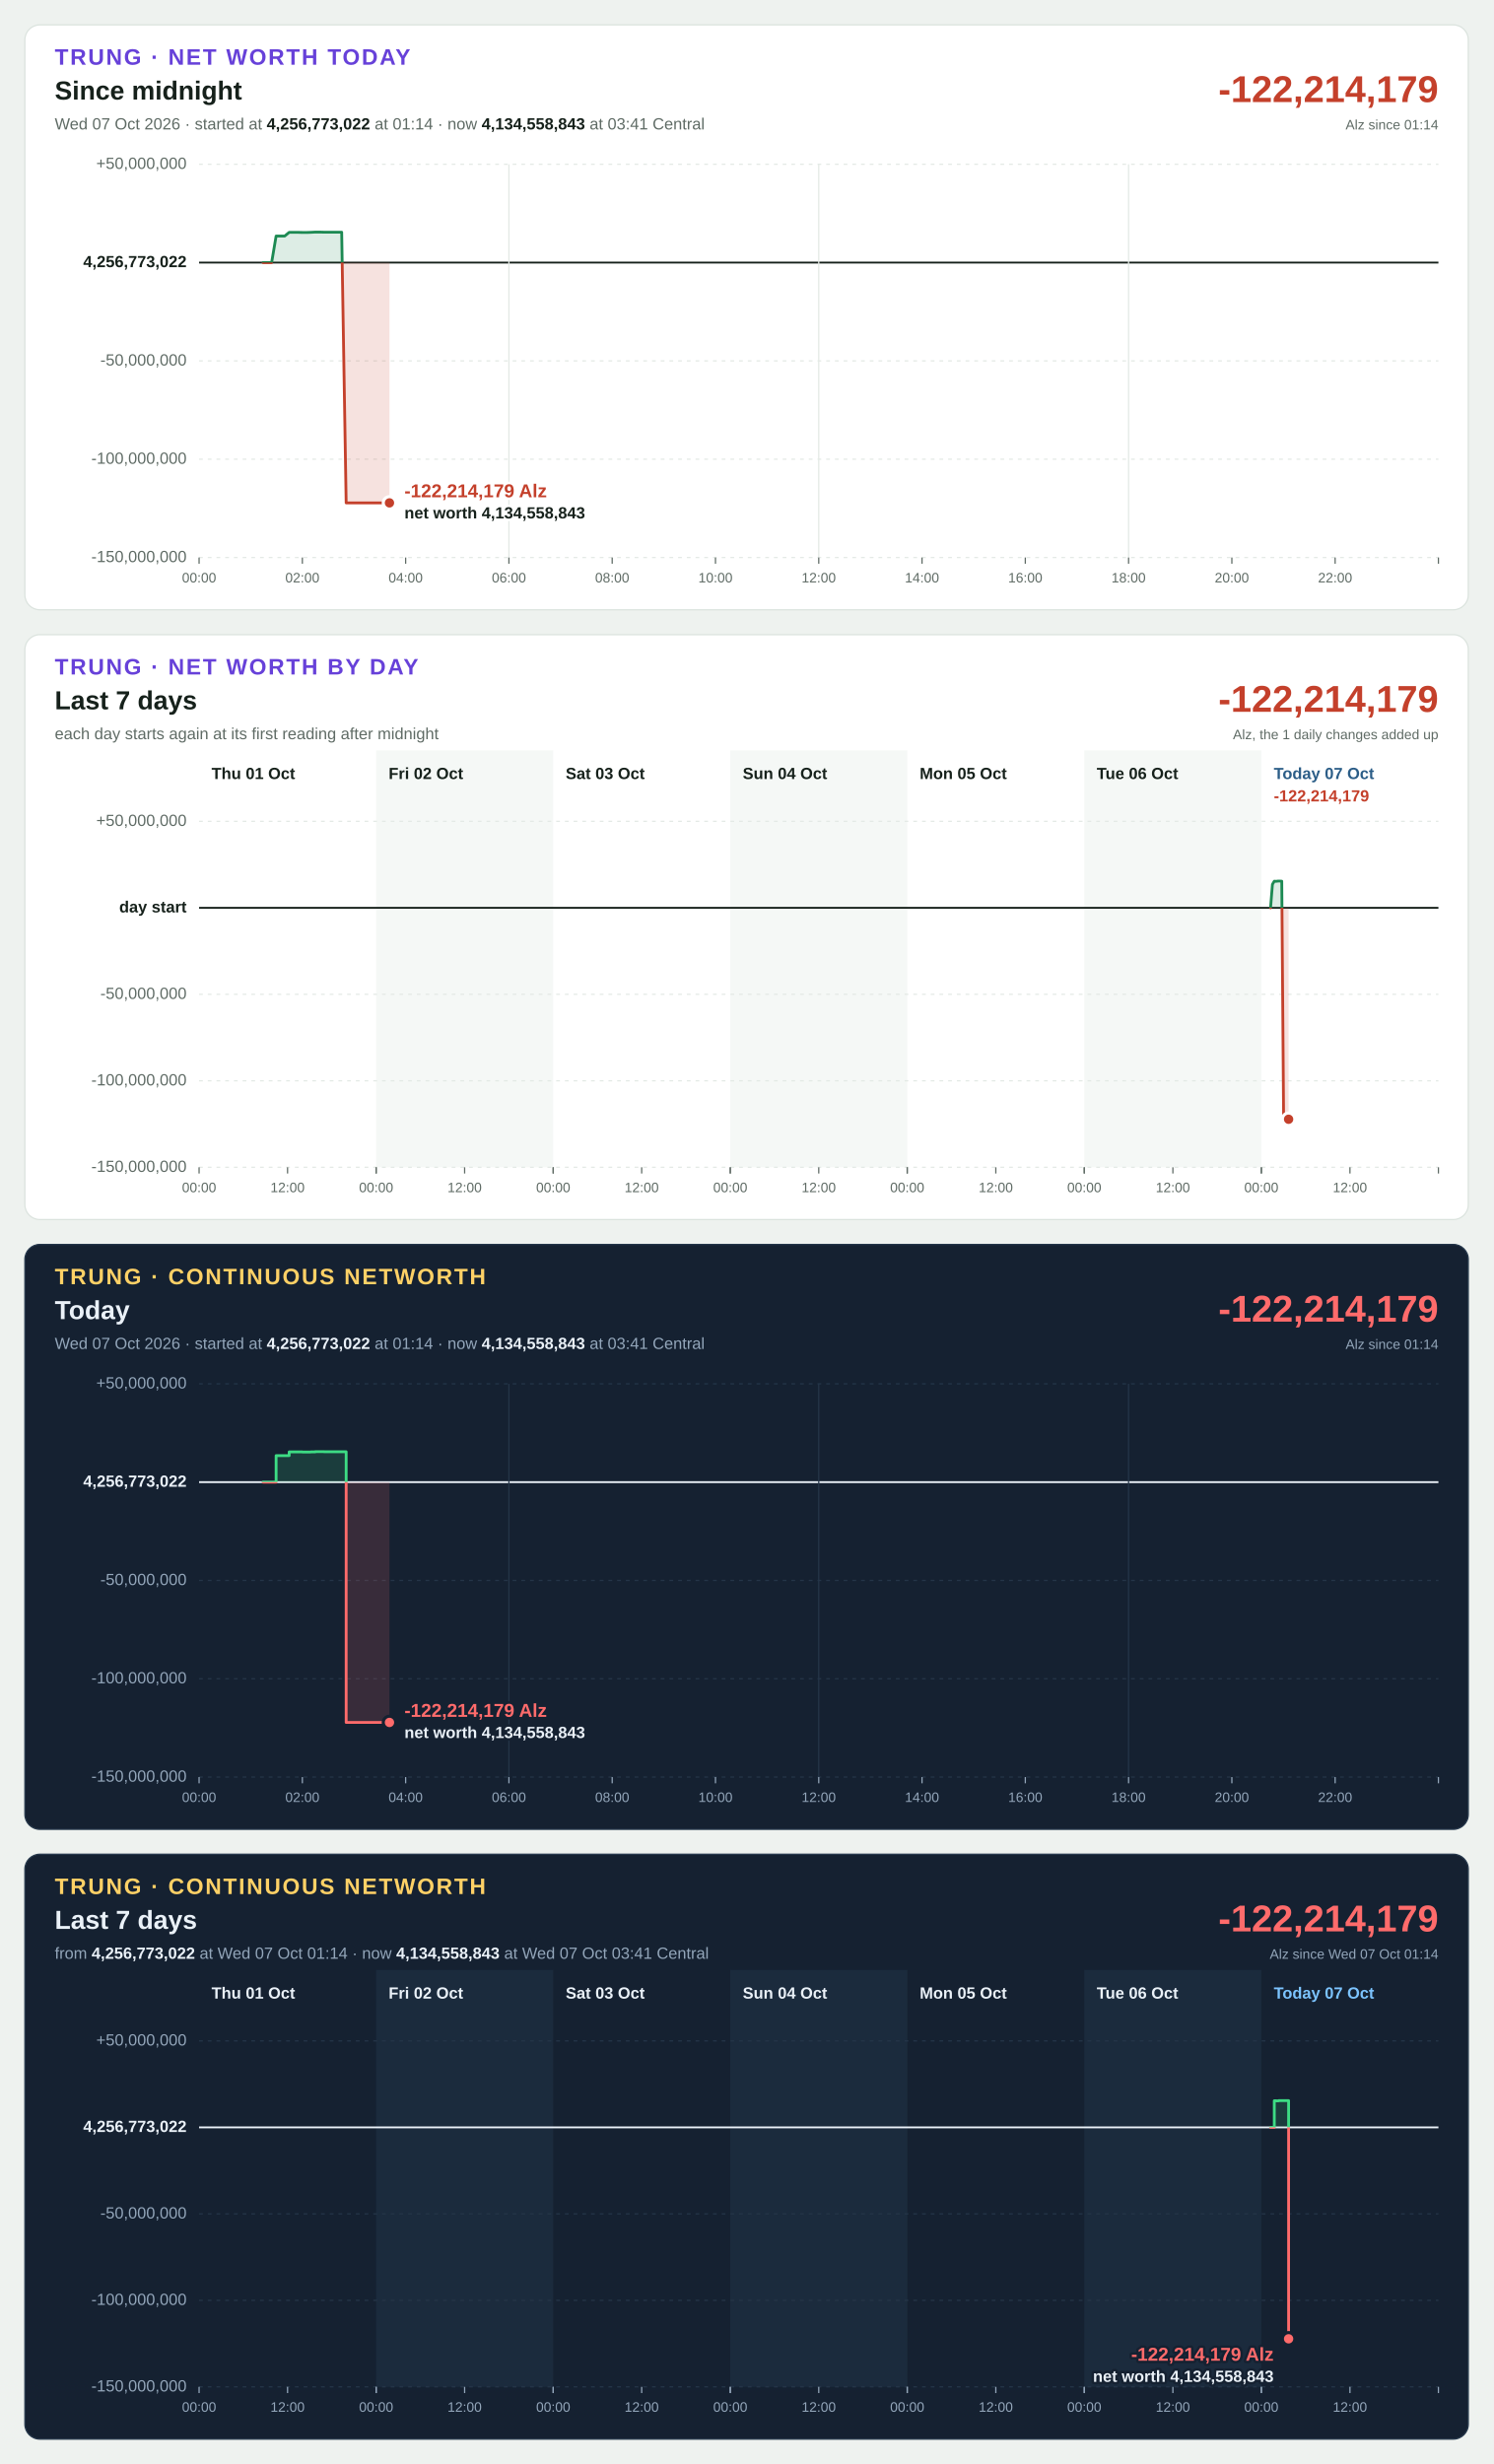
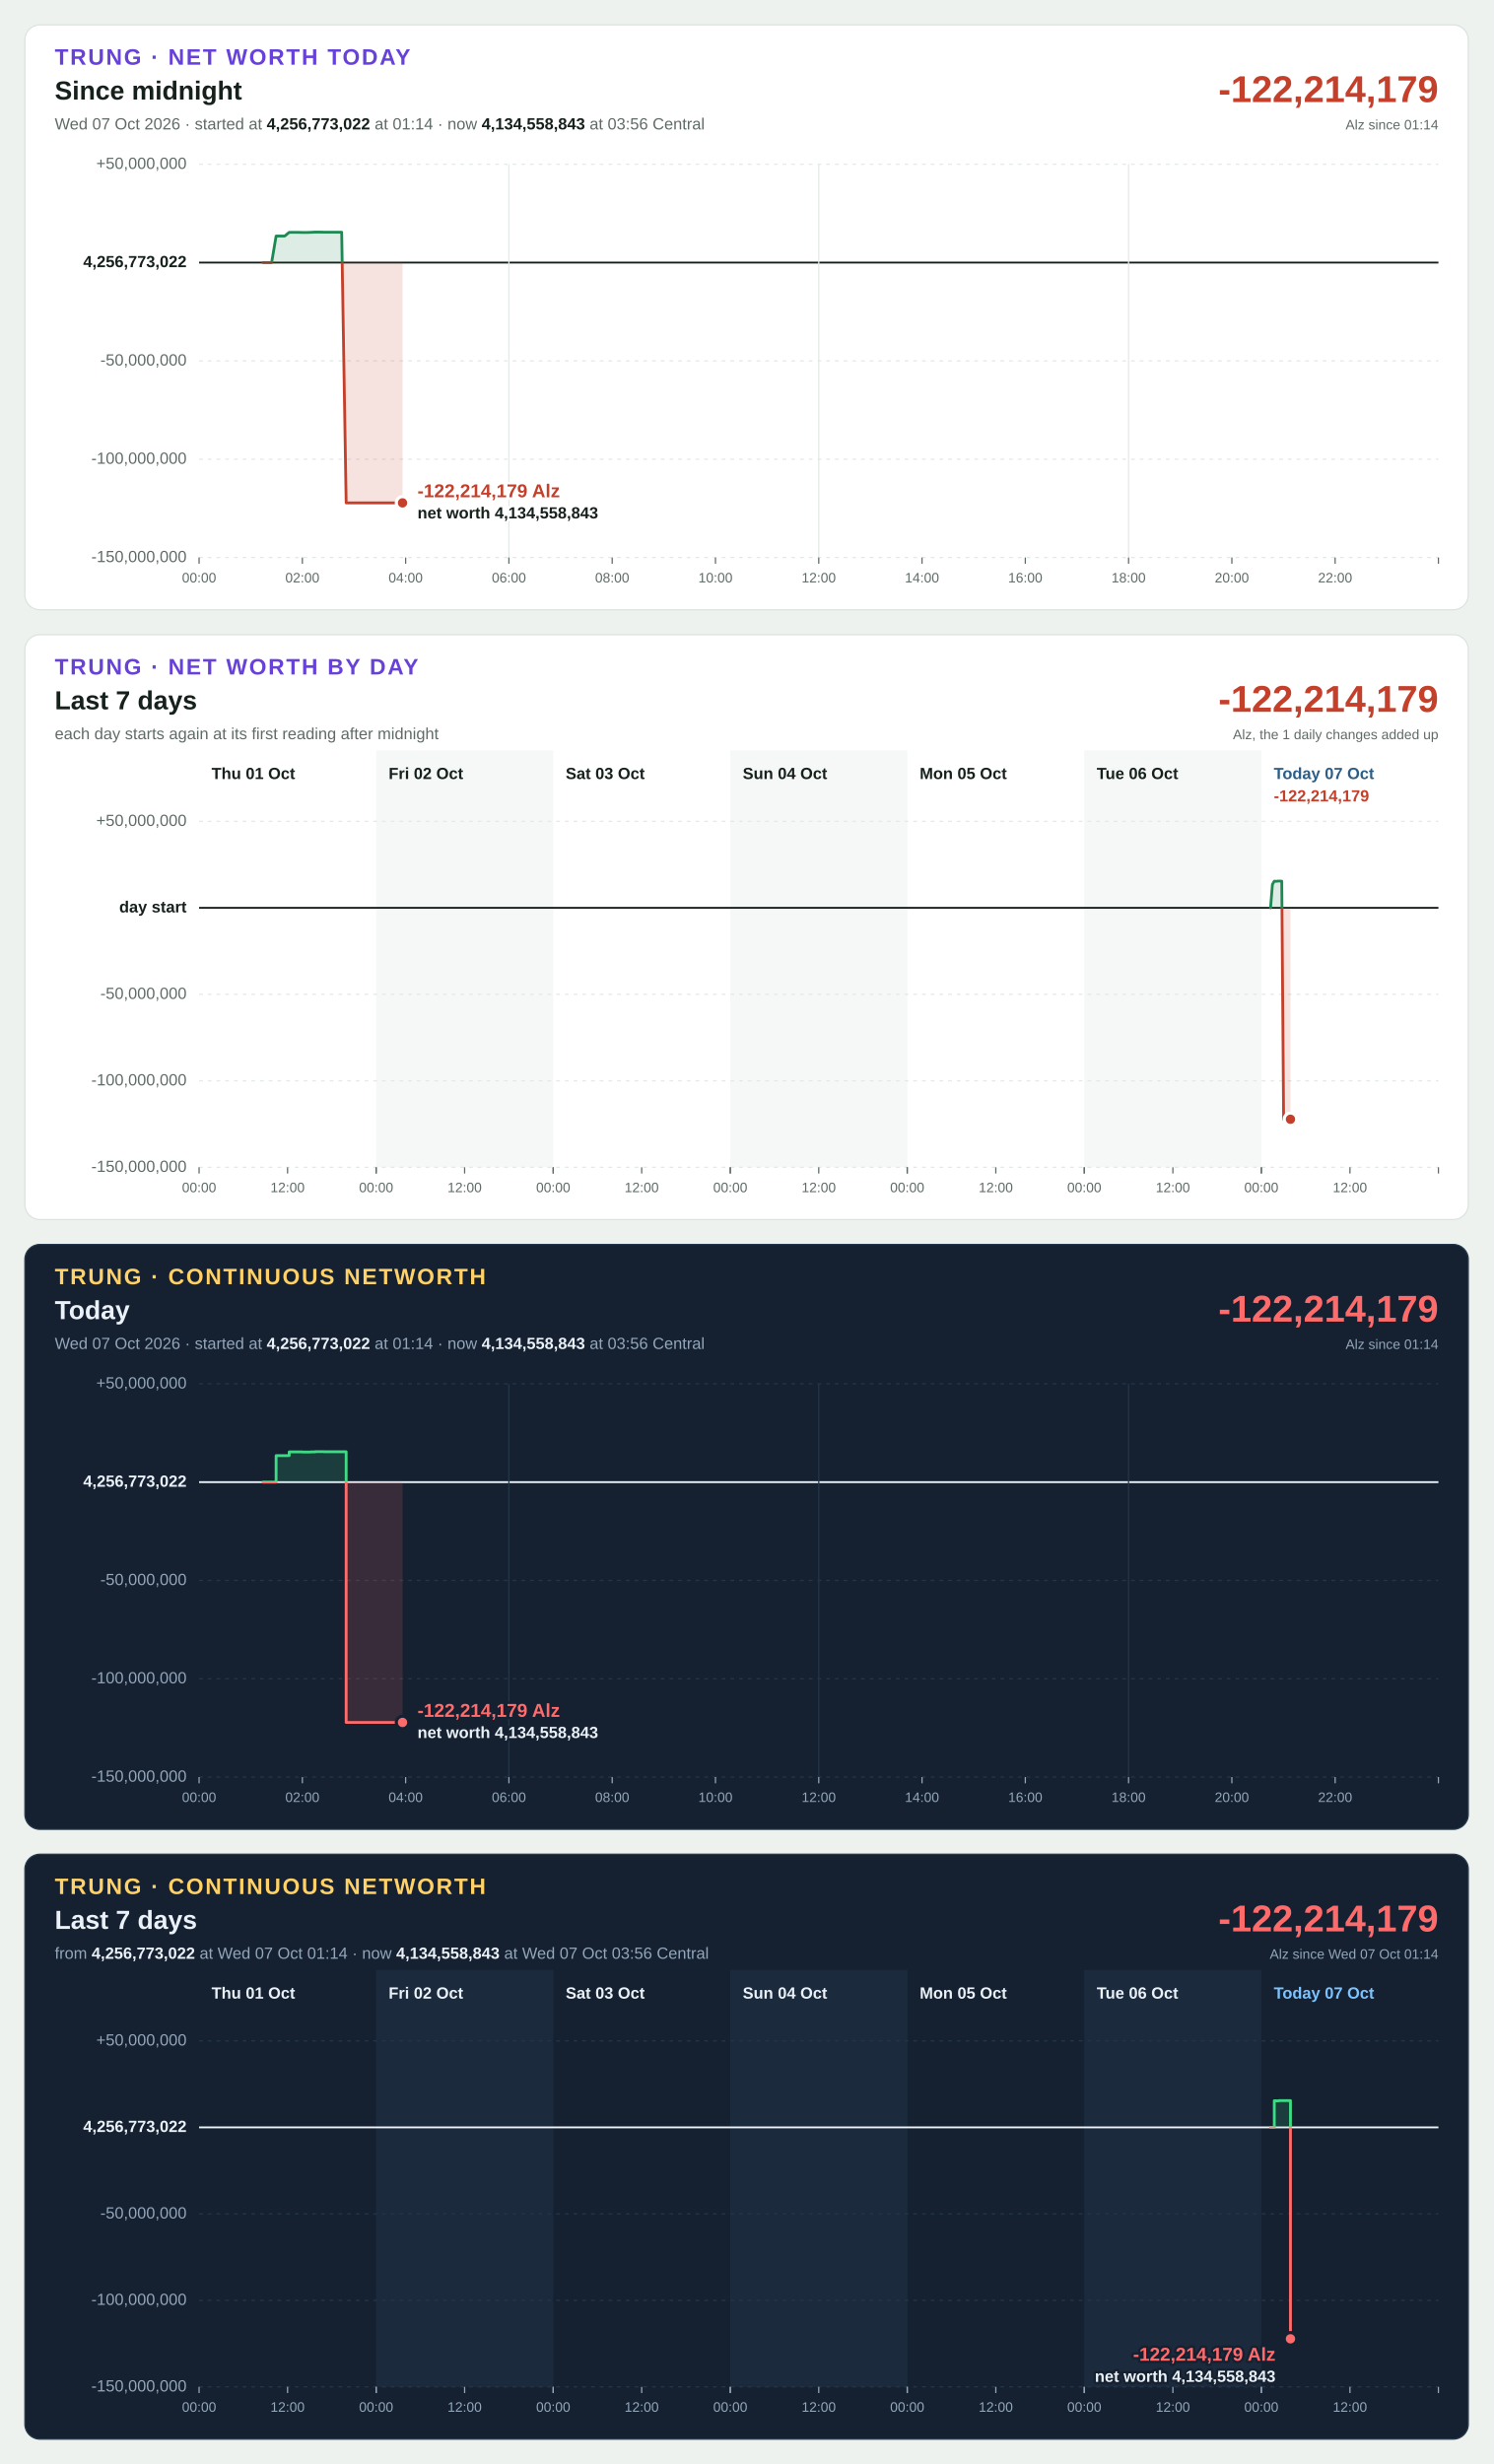
<svg xmlns="http://www.w3.org/2000/svg" width="1200" height="1980" viewBox="0 0 1200 1980" font-family="Segoe UI, Helvetica Neue, Arial, sans-serif" font-size="13" style="font-variant-numeric: tabular-nums">
  <rect width="1200" height="1980" fill="#eef2ef" />
  <g transform="translate(20,20)">
    <rect width="1160" height="470" rx="12" fill="#ffffff" stroke="#dbe3de" />
    <text x="24" y="32" font-size="18" font-weight="700" letter-spacing="1.4" fill="#6741d9">TRUNG · NET WORTH TODAY</text>
    <text x="24" y="60" font-size="21" font-weight="700" fill="#16211b">Since midnight</text>
-     <text x="24" y="84" fill="#5f6b65">Wed 07 Oct 2026 · started at <tspan font-weight="700" fill="#16211b">4,256,773,022</tspan> at 01:14 · now <tspan font-weight="700" fill="#16211b">4,134,558,843</tspan> at 03:41 Central</text>
+     <text x="24" y="84" fill="#5f6b65">Wed 07 Oct 2026 · started at <tspan font-weight="700" fill="#16211b">4,256,773,022</tspan> at 01:14 · now <tspan font-weight="700" fill="#16211b">4,134,558,843</tspan> at 03:56 Central</text>
    <text x="1136" y="62" font-size="30" font-weight="700" text-anchor="end" fill="#c4402b">-122,214,179</text>
    <text x="1136" y="84" font-size="11" text-anchor="end" fill="#5f6b65">Alz since 01:14</text>
    <line x1="140" x2="1136" y1="428.0" y2="428.0" stroke="#e3e9e5" stroke-width="1" stroke-dasharray="3 4" />
    <text x="130" y="428.0" text-anchor="end" dominant-baseline="middle" font-weight="400" fill="#5f6b65">-150,000,000</text>
    <line x1="140" x2="1136" y1="349.0" y2="349.0" stroke="#e3e9e5" stroke-width="1" stroke-dasharray="3 4" />
    <text x="130" y="349.0" text-anchor="end" dominant-baseline="middle" font-weight="400" fill="#5f6b65">-100,000,000</text>
    <line x1="140" x2="1136" y1="270.0" y2="270.0" stroke="#e3e9e5" stroke-width="1" stroke-dasharray="3 4" />
    <text x="130" y="270.0" text-anchor="end" dominant-baseline="middle" font-weight="400" fill="#5f6b65">-50,000,000</text>
    <line x1="140" x2="1136" y1="191.0" y2="191.0" stroke="#16211b" stroke-width="1.5" />
    <text x="130" y="191.0" text-anchor="end" dominant-baseline="middle" font-weight="700" fill="#16211b">4,256,773,022</text>
    <line x1="140" x2="1136" y1="112.0" y2="112.0" stroke="#e3e9e5" stroke-width="1" stroke-dasharray="3 4" />
    <text x="130" y="112.0" text-anchor="end" dominant-baseline="middle" font-weight="400" fill="#5f6b65">+50,000,000</text>
    <line x1="140.0" x2="140.0" y1="428" y2="433" stroke="#5f6b65" stroke-width="1" />
    <text x="140.0" y="448" font-size="11" text-anchor="middle" fill="#5f6b65">00:00</text>
    <line x1="223.0" x2="223.0" y1="428" y2="433" stroke="#5f6b65" stroke-width="1" />
    <text x="223.0" y="448" font-size="11" text-anchor="middle" fill="#5f6b65">02:00</text>
    <line x1="306.0" x2="306.0" y1="428" y2="433" stroke="#5f6b65" stroke-width="1" />
    <text x="306.0" y="448" font-size="11" text-anchor="middle" fill="#5f6b65">04:00</text>
    <line x1="389.0" x2="389.0" y1="112" y2="428" stroke="#e3e9e5" stroke-width="1" />
    <line x1="389.0" x2="389.0" y1="428" y2="433" stroke="#5f6b65" stroke-width="1" />
    <text x="389.0" y="448" font-size="11" text-anchor="middle" fill="#5f6b65">06:00</text>
    <line x1="472.0" x2="472.0" y1="428" y2="433" stroke="#5f6b65" stroke-width="1" />
    <text x="472.0" y="448" font-size="11" text-anchor="middle" fill="#5f6b65">08:00</text>
    <line x1="555.0" x2="555.0" y1="428" y2="433" stroke="#5f6b65" stroke-width="1" />
    <text x="555.0" y="448" font-size="11" text-anchor="middle" fill="#5f6b65">10:00</text>
    <line x1="638.0" x2="638.0" y1="112" y2="428" stroke="#e3e9e5" stroke-width="1" />
    <line x1="638.0" x2="638.0" y1="428" y2="433" stroke="#5f6b65" stroke-width="1" />
    <text x="638.0" y="448" font-size="11" text-anchor="middle" fill="#5f6b65">12:00</text>
    <line x1="721.0" x2="721.0" y1="428" y2="433" stroke="#5f6b65" stroke-width="1" />
    <text x="721.0" y="448" font-size="11" text-anchor="middle" fill="#5f6b65">14:00</text>
    <line x1="804.0" x2="804.0" y1="428" y2="433" stroke="#5f6b65" stroke-width="1" />
    <text x="804.0" y="448" font-size="11" text-anchor="middle" fill="#5f6b65">16:00</text>
    <line x1="887.0" x2="887.0" y1="112" y2="428" stroke="#e3e9e5" stroke-width="1" />
    <line x1="887.0" x2="887.0" y1="428" y2="433" stroke="#5f6b65" stroke-width="1" />
    <text x="887.0" y="448" font-size="11" text-anchor="middle" fill="#5f6b65">18:00</text>
    <line x1="970.0" x2="970.0" y1="428" y2="433" stroke="#5f6b65" stroke-width="1" />
    <text x="970.0" y="448" font-size="11" text-anchor="middle" fill="#5f6b65">20:00</text>
    <line x1="1053.0" x2="1053.0" y1="428" y2="433" stroke="#5f6b65" stroke-width="1" />
    <text x="1053.0" y="448" font-size="11" text-anchor="middle" fill="#5f6b65">22:00</text>
    <line x1="1136.0" x2="1136.0" y1="428" y2="433" stroke="#5f6b65" stroke-width="1" />
    <defs>
-       <path id="shape-today" d="M191.4 191.0L191.4 191.0L194.9 191.0L198.3 191.0L201.9 169.7L205.5 169.7L208.8 169.7L212.4 166.7L216.0 166.7L219.4 166.7L223.0 166.8L226.7 166.8L229.8 166.7L233.4 166.5L237.0 166.5L240.4 166.6L244.1 166.6L247.7 166.6L250.9 166.6L254.6 166.6L258.2 384.1L261.3 384.1L265.0 384.1L268.7 384.1L271.9 384.1L275.4 384.1L279.0 384.1L282.4 384.1L286.2 384.1L289.8 384.1L293.0 384.1L293.0 191.0Z" />
-       <path id="line-today" d="M191.4 191.0L194.9 191.0L198.3 191.0L201.9 169.7L205.5 169.7L208.8 169.7L212.4 166.7L216.0 166.7L219.4 166.7L223.0 166.8L226.7 166.8L229.8 166.7L233.4 166.5L237.0 166.5L240.4 166.6L244.1 166.6L247.7 166.6L250.9 166.6L254.6 166.6L258.2 384.1L261.3 384.1L265.0 384.1L268.7 384.1L271.9 384.1L275.4 384.1L279.0 384.1L282.4 384.1L286.2 384.1L289.8 384.1L293.0 384.1" />
+       <path id="shape-today" d="M191.4 191.0L191.4 191.0L194.9 191.0L198.3 191.0L201.9 169.7L205.5 169.7L208.8 169.7L212.4 166.7L216.0 166.7L219.4 166.7L223.0 166.8L226.7 166.8L229.8 166.7L233.4 166.5L237.0 166.5L240.4 166.6L244.1 166.6L247.7 166.6L250.9 166.6L254.6 166.6L258.2 384.1L261.3 384.1L265.0 384.1L268.7 384.1L271.9 384.1L275.4 384.1L279.0 384.1L282.4 384.1L286.2 384.1L289.8 384.1L293.0 384.1L296.7 384.1L300.3 384.1L303.5 384.1L303.5 191.0Z" />
+       <path id="line-today" d="M191.4 191.0L194.9 191.0L198.3 191.0L201.9 169.7L205.5 169.7L208.8 169.7L212.4 166.7L216.0 166.7L219.4 166.7L223.0 166.8L226.7 166.8L229.8 166.7L233.4 166.5L237.0 166.5L240.4 166.6L244.1 166.6L247.7 166.6L250.9 166.6L254.6 166.6L258.2 384.1L261.3 384.1L265.0 384.1L268.7 384.1L271.9 384.1L275.4 384.1L279.0 384.1L282.4 384.1L286.2 384.1L289.8 384.1L293.0 384.1L296.7 384.1L300.3 384.1L303.5 384.1" />
      <clipPath id="up-today">
        <rect x="140" y="112" width="996" height="79.0" />
      </clipPath>
      <clipPath id="down-today">
        <rect x="140" y="191.0" width="996" height="237.0" />
      </clipPath>
    </defs>
    <use href="#shape-today" fill="#1d8a53" fill-opacity="0.15" clip-path="url(#up-today)" />
    <use href="#line-today" fill="none" stroke="#1d8a53" stroke-width="2.25" stroke-linejoin="round" stroke-linecap="round" clip-path="url(#up-today)" />
    <use href="#shape-today" fill="#c4402b" fill-opacity="0.15" clip-path="url(#down-today)" />
    <use href="#line-today" fill="none" stroke="#c4402b" stroke-width="2.25" stroke-linejoin="round" stroke-linecap="round" clip-path="url(#down-today)" />
-     <circle cx="293.0" cy="384.1" r="5" fill="#c4402b" stroke="#ffffff" stroke-width="2.5" />
-     <text x="305.0" y="379.6" text-anchor="start" font-size="15" font-weight="700" fill="#c4402b" stroke="#ffffff" stroke-width="4" stroke-linejoin="round" paint-order="stroke">-122,214,179 Alz</text>
-     <text x="305.0" y="396.6" text-anchor="start" font-size="13" font-weight="600" fill="#16211b" stroke="#ffffff" stroke-width="4" stroke-linejoin="round" paint-order="stroke">net worth 4,134,558,843</text>
+     <circle cx="303.5" cy="384.1" r="5" fill="#c4402b" stroke="#ffffff" stroke-width="2.5" />
+     <text x="315.5" y="379.6" text-anchor="start" font-size="15" font-weight="700" fill="#c4402b" stroke="#ffffff" stroke-width="4" stroke-linejoin="round" paint-order="stroke">-122,214,179 Alz</text>
+     <text x="315.5" y="396.6" text-anchor="start" font-size="13" font-weight="600" fill="#16211b" stroke="#ffffff" stroke-width="4" stroke-linejoin="round" paint-order="stroke">net worth 4,134,558,843</text>
  </g>
  <g transform="translate(20,510)">
    <rect width="1160" height="470" rx="12" fill="#ffffff" stroke="#dbe3de" />
    <text x="24" y="32" font-size="18" font-weight="700" letter-spacing="1.4" fill="#6741d9">TRUNG · NET WORTH BY DAY</text>
    <text x="24" y="60" font-size="21" font-weight="700" fill="#16211b">Last 7 days</text>
    <text x="24" y="84" fill="#5f6b65">each day starts again at its first reading after midnight</text>
    <text x="1136" y="62" font-size="30" font-weight="700" text-anchor="end" fill="#c4402b">-122,214,179</text>
    <text x="1136" y="84" font-size="11" text-anchor="end" fill="#5f6b65">Alz, the 1 daily changes added up</text>
    <rect x="282.3" y="93" width="142.3" height="335" fill="#f5f8f6" />
    <rect x="566.9" y="93" width="142.3" height="335" fill="#f5f8f6" />
    <rect x="851.4" y="93" width="142.3" height="335" fill="#f5f8f6" />
    <line x1="140" x2="1136" y1="428.0" y2="428.0" stroke="#e3e9e5" stroke-width="1" stroke-dasharray="3 4" />
    <text x="130" y="428.0" text-anchor="end" dominant-baseline="middle" font-weight="400" fill="#5f6b65">-150,000,000</text>
    <line x1="140" x2="1136" y1="358.5" y2="358.5" stroke="#e3e9e5" stroke-width="1" stroke-dasharray="3 4" />
    <text x="130" y="358.5" text-anchor="end" dominant-baseline="middle" font-weight="400" fill="#5f6b65">-100,000,000</text>
    <line x1="140" x2="1136" y1="289.0" y2="289.0" stroke="#e3e9e5" stroke-width="1" stroke-dasharray="3 4" />
    <text x="130" y="289.0" text-anchor="end" dominant-baseline="middle" font-weight="400" fill="#5f6b65">-50,000,000</text>
    <line x1="140" x2="1136" y1="219.5" y2="219.5" stroke="#16211b" stroke-width="1.5" />
    <text x="130" y="219.5" text-anchor="end" dominant-baseline="middle" font-weight="700" fill="#16211b">day start</text>
    <line x1="140" x2="1136" y1="150.0" y2="150.0" stroke="#e3e9e5" stroke-width="1" stroke-dasharray="3 4" />
    <text x="130" y="150.0" text-anchor="end" dominant-baseline="middle" font-weight="400" fill="#5f6b65">+50,000,000</text>
    <text x="150.0" y="116" font-weight="700" fill="#16211b">Thu 01 Oct</text>
    <line x1="140.0" x2="140.0" y1="428" y2="433" stroke="#5f6b65" stroke-width="1" />
    <text x="140.0" y="448" font-size="11" text-anchor="middle" fill="#5f6b65">00:00</text>
    <line x1="211.1" x2="211.1" y1="428" y2="433" stroke="#5f6b65" stroke-width="1" />
    <text x="211.1" y="448" font-size="11" text-anchor="middle" fill="#5f6b65">12:00</text>
    <line x1="282.3" x2="282.3" y1="428" y2="433" stroke="#5f6b65" stroke-width="1" />
    <text x="292.3" y="116" font-weight="700" fill="#16211b">Fri 02 Oct</text>
    <line x1="282.3" x2="282.3" y1="428" y2="433" stroke="#5f6b65" stroke-width="1" />
    <text x="282.3" y="448" font-size="11" text-anchor="middle" fill="#5f6b65">00:00</text>
    <line x1="353.4" x2="353.4" y1="428" y2="433" stroke="#5f6b65" stroke-width="1" />
    <text x="353.4" y="448" font-size="11" text-anchor="middle" fill="#5f6b65">12:00</text>
    <line x1="424.6" x2="424.6" y1="428" y2="433" stroke="#5f6b65" stroke-width="1" />
    <text x="434.6" y="116" font-weight="700" fill="#16211b">Sat 03 Oct</text>
    <line x1="424.6" x2="424.6" y1="428" y2="433" stroke="#5f6b65" stroke-width="1" />
    <text x="424.6" y="448" font-size="11" text-anchor="middle" fill="#5f6b65">00:00</text>
    <line x1="495.7" x2="495.7" y1="428" y2="433" stroke="#5f6b65" stroke-width="1" />
    <text x="495.7" y="448" font-size="11" text-anchor="middle" fill="#5f6b65">12:00</text>
    <line x1="566.9" x2="566.9" y1="428" y2="433" stroke="#5f6b65" stroke-width="1" />
    <text x="576.9" y="116" font-weight="700" fill="#16211b">Sun 04 Oct</text>
    <line x1="566.9" x2="566.9" y1="428" y2="433" stroke="#5f6b65" stroke-width="1" />
    <text x="566.9" y="448" font-size="11" text-anchor="middle" fill="#5f6b65">00:00</text>
    <line x1="638.0" x2="638.0" y1="428" y2="433" stroke="#5f6b65" stroke-width="1" />
    <text x="638.0" y="448" font-size="11" text-anchor="middle" fill="#5f6b65">12:00</text>
    <line x1="709.1" x2="709.1" y1="428" y2="433" stroke="#5f6b65" stroke-width="1" />
    <text x="719.1" y="116" font-weight="700" fill="#16211b">Mon 05 Oct</text>
    <line x1="709.1" x2="709.1" y1="428" y2="433" stroke="#5f6b65" stroke-width="1" />
    <text x="709.1" y="448" font-size="11" text-anchor="middle" fill="#5f6b65">00:00</text>
    <line x1="780.3" x2="780.3" y1="428" y2="433" stroke="#5f6b65" stroke-width="1" />
    <text x="780.3" y="448" font-size="11" text-anchor="middle" fill="#5f6b65">12:00</text>
    <line x1="851.4" x2="851.4" y1="428" y2="433" stroke="#5f6b65" stroke-width="1" />
    <text x="861.4" y="116" font-weight="700" fill="#16211b">Tue 06 Oct</text>
    <line x1="851.4" x2="851.4" y1="428" y2="433" stroke="#5f6b65" stroke-width="1" />
    <text x="851.4" y="448" font-size="11" text-anchor="middle" fill="#5f6b65">00:00</text>
    <line x1="922.6" x2="922.6" y1="428" y2="433" stroke="#5f6b65" stroke-width="1" />
    <text x="922.6" y="448" font-size="11" text-anchor="middle" fill="#5f6b65">12:00</text>
    <line x1="993.7" x2="993.7" y1="428" y2="433" stroke="#5f6b65" stroke-width="1" />
    <text x="1003.7" y="116" font-weight="700" fill="#2b5d87">Today 07 Oct</text>
    <line x1="993.7" x2="993.7" y1="428" y2="433" stroke="#5f6b65" stroke-width="1" />
    <text x="993.7" y="448" font-size="11" text-anchor="middle" fill="#5f6b65">00:00</text>
    <line x1="1064.9" x2="1064.9" y1="428" y2="433" stroke="#5f6b65" stroke-width="1" />
    <text x="1064.9" y="448" font-size="11" text-anchor="middle" fill="#5f6b65">12:00</text>
    <line x1="1136.0" x2="1136.0" y1="428" y2="433" stroke="#5f6b65" stroke-width="1" />
    <text x="1003.7" y="134" font-weight="700" fill="#c4402b">-122,214,179</text>
    <defs>
-       <path id="shape-day6" d="M1001.1 219.5L1001.1 219.5L1002.6 200.7L1004.1 198.1L1005.6 198.2L1007.1 198.0L1008.6 198.0L1010.1 198.1L1011.6 389.4L1013.1 389.4L1014.6 389.4L1015.6 389.4L1015.6 219.5Z" />
-       <path id="line-day6" d="M1001.1 219.5L1002.6 200.7L1004.1 198.1L1005.6 198.2L1007.1 198.0L1008.6 198.0L1010.1 198.1L1011.6 389.4L1013.1 389.4L1014.6 389.4L1015.6 389.4" />
+       <path id="shape-day6" d="M1001.1 219.5L1001.1 219.5L1002.6 200.7L1004.1 198.1L1005.6 198.2L1007.1 198.0L1008.6 198.0L1010.1 198.1L1011.6 389.4L1013.1 389.4L1014.6 389.4L1016.1 389.4L1017.1 389.4L1017.1 219.5Z" />
+       <path id="line-day6" d="M1001.1 219.5L1002.6 200.7L1004.1 198.1L1005.6 198.2L1007.1 198.0L1008.6 198.0L1010.1 198.1L1011.6 389.4L1013.1 389.4L1014.6 389.4L1016.1 389.4L1017.1 389.4" />
      <clipPath id="up-day6">
        <rect x="140" y="150" width="996" height="69.5" />
      </clipPath>
      <clipPath id="down-day6">
        <rect x="140" y="219.5" width="996" height="208.5" />
      </clipPath>
    </defs>
    <use href="#shape-day6" fill="#1d8a53" fill-opacity="0.15" clip-path="url(#up-day6)" />
    <use href="#line-day6" fill="none" stroke="#1d8a53" stroke-width="2.25" stroke-linejoin="round" stroke-linecap="round" clip-path="url(#up-day6)" />
    <use href="#shape-day6" fill="#c4402b" fill-opacity="0.15" clip-path="url(#down-day6)" />
    <use href="#line-day6" fill="none" stroke="#c4402b" stroke-width="2.25" stroke-linejoin="round" stroke-linecap="round" clip-path="url(#down-day6)" />
-     <circle cx="1015.6" cy="389.4" r="5" fill="#c4402b" stroke="#ffffff" stroke-width="2.5" />
+     <circle cx="1017.1" cy="389.4" r="5" fill="#c4402b" stroke="#ffffff" stroke-width="2.5" />
  </g>
  <g transform="translate(20,1000)">
    <rect width="1160" height="470" rx="12" fill="#152131" stroke="#24364a" />
    <text x="24" y="32" font-size="18" font-weight="700" letter-spacing="1.4" fill="#ffd166">TRUNG · CONTINUOUS NETWORTH</text>
    <text x="24" y="60" font-size="21" font-weight="700" fill="#eaf1f8">Today</text>
-     <text x="24" y="84" fill="#93a6ba">Wed 07 Oct 2026 · started at <tspan font-weight="700" fill="#eaf1f8">4,256,773,022</tspan> at 01:14 · now <tspan font-weight="700" fill="#eaf1f8">4,134,558,843</tspan> at 03:41 Central</text>
+     <text x="24" y="84" fill="#93a6ba">Wed 07 Oct 2026 · started at <tspan font-weight="700" fill="#eaf1f8">4,256,773,022</tspan> at 01:14 · now <tspan font-weight="700" fill="#eaf1f8">4,134,558,843</tspan> at 03:56 Central</text>
    <text x="1136" y="62" font-size="30" font-weight="700" text-anchor="end" fill="#ff6b6b">-122,214,179</text>
    <text x="1136" y="84" font-size="11" text-anchor="end" fill="#93a6ba">Alz since 01:14</text>
    <line x1="140" x2="1136" y1="428.0" y2="428.0" stroke="#243548" stroke-width="1" stroke-dasharray="3 4" />
    <text x="130" y="428.0" text-anchor="end" dominant-baseline="middle" font-weight="400" fill="#93a6ba">-150,000,000</text>
    <line x1="140" x2="1136" y1="349.0" y2="349.0" stroke="#243548" stroke-width="1" stroke-dasharray="3 4" />
    <text x="130" y="349.0" text-anchor="end" dominant-baseline="middle" font-weight="400" fill="#93a6ba">-100,000,000</text>
    <line x1="140" x2="1136" y1="270.0" y2="270.0" stroke="#243548" stroke-width="1" stroke-dasharray="3 4" />
    <text x="130" y="270.0" text-anchor="end" dominant-baseline="middle" font-weight="400" fill="#93a6ba">-50,000,000</text>
    <line x1="140" x2="1136" y1="191.0" y2="191.0" stroke="#eaf1f8" stroke-width="1.5" />
    <text x="130" y="191.0" text-anchor="end" dominant-baseline="middle" font-weight="700" fill="#eaf1f8">4,256,773,022</text>
    <line x1="140" x2="1136" y1="112.0" y2="112.0" stroke="#243548" stroke-width="1" stroke-dasharray="3 4" />
    <text x="130" y="112.0" text-anchor="end" dominant-baseline="middle" font-weight="400" fill="#93a6ba">+50,000,000</text>
    <line x1="140.0" x2="140.0" y1="428" y2="433" stroke="#93a6ba" stroke-width="1" />
    <text x="140.0" y="448" font-size="11" text-anchor="middle" fill="#93a6ba">00:00</text>
    <line x1="223.0" x2="223.0" y1="428" y2="433" stroke="#93a6ba" stroke-width="1" />
    <text x="223.0" y="448" font-size="11" text-anchor="middle" fill="#93a6ba">02:00</text>
    <line x1="306.0" x2="306.0" y1="428" y2="433" stroke="#93a6ba" stroke-width="1" />
    <text x="306.0" y="448" font-size="11" text-anchor="middle" fill="#93a6ba">04:00</text>
    <line x1="389.0" x2="389.0" y1="112" y2="428" stroke="#243548" stroke-width="1" />
    <line x1="389.0" x2="389.0" y1="428" y2="433" stroke="#93a6ba" stroke-width="1" />
    <text x="389.0" y="448" font-size="11" text-anchor="middle" fill="#93a6ba">06:00</text>
    <line x1="472.0" x2="472.0" y1="428" y2="433" stroke="#93a6ba" stroke-width="1" />
    <text x="472.0" y="448" font-size="11" text-anchor="middle" fill="#93a6ba">08:00</text>
    <line x1="555.0" x2="555.0" y1="428" y2="433" stroke="#93a6ba" stroke-width="1" />
    <text x="555.0" y="448" font-size="11" text-anchor="middle" fill="#93a6ba">10:00</text>
    <line x1="638.0" x2="638.0" y1="112" y2="428" stroke="#243548" stroke-width="1" />
    <line x1="638.0" x2="638.0" y1="428" y2="433" stroke="#93a6ba" stroke-width="1" />
    <text x="638.0" y="448" font-size="11" text-anchor="middle" fill="#93a6ba">12:00</text>
    <line x1="721.0" x2="721.0" y1="428" y2="433" stroke="#93a6ba" stroke-width="1" />
    <text x="721.0" y="448" font-size="11" text-anchor="middle" fill="#93a6ba">14:00</text>
    <line x1="804.0" x2="804.0" y1="428" y2="433" stroke="#93a6ba" stroke-width="1" />
    <text x="804.0" y="448" font-size="11" text-anchor="middle" fill="#93a6ba">16:00</text>
    <line x1="887.0" x2="887.0" y1="112" y2="428" stroke="#243548" stroke-width="1" />
    <line x1="887.0" x2="887.0" y1="428" y2="433" stroke="#93a6ba" stroke-width="1" />
    <text x="887.0" y="448" font-size="11" text-anchor="middle" fill="#93a6ba">18:00</text>
    <line x1="970.0" x2="970.0" y1="428" y2="433" stroke="#93a6ba" stroke-width="1" />
    <text x="970.0" y="448" font-size="11" text-anchor="middle" fill="#93a6ba">20:00</text>
    <line x1="1053.0" x2="1053.0" y1="428" y2="433" stroke="#93a6ba" stroke-width="1" />
    <text x="1053.0" y="448" font-size="11" text-anchor="middle" fill="#93a6ba">22:00</text>
    <line x1="1136.0" x2="1136.0" y1="428" y2="433" stroke="#93a6ba" stroke-width="1" />
    <defs>
-       <path id="shape-flow-today" d="M191.4 191.0L191.4 191.0L201.9 191.0L201.9 169.7L205.5 169.7L205.5 169.7L212.4 169.7L212.4 166.7L216.0 166.7L216.0 166.7L219.4 166.7L219.4 166.7L223.0 166.7L223.0 166.8L229.8 166.8L229.8 166.7L233.4 166.7L233.4 166.5L237.0 166.5L237.0 166.5L240.4 166.5L240.4 166.6L247.7 166.6L247.7 166.6L250.9 166.6L250.9 166.6L254.6 166.6L254.6 166.6L258.2 166.6L258.2 384.1L293.0 384.1L293.0 384.1L293.0 191.0Z" />
-       <path id="line-flow-today" d="M191.4 191.0L201.9 191.0L201.9 169.7L205.5 169.7L205.5 169.7L212.4 169.7L212.4 166.7L216.0 166.7L216.0 166.7L219.4 166.7L219.4 166.7L223.0 166.7L223.0 166.8L229.8 166.8L229.8 166.7L233.4 166.7L233.4 166.5L237.0 166.5L237.0 166.5L240.4 166.5L240.4 166.6L247.7 166.6L247.7 166.6L250.9 166.6L250.9 166.6L254.6 166.6L254.6 166.6L258.2 166.6L258.2 384.1L293.0 384.1L293.0 384.1" />
+       <path id="shape-flow-today" d="M191.4 191.0L191.4 191.0L201.9 191.0L201.9 169.7L205.5 169.7L205.5 169.7L212.4 169.7L212.4 166.7L216.0 166.7L216.0 166.7L219.4 166.7L219.4 166.7L223.0 166.7L223.0 166.8L229.8 166.8L229.8 166.7L233.4 166.7L233.4 166.5L237.0 166.5L237.0 166.5L240.4 166.5L240.4 166.6L247.7 166.6L247.7 166.6L250.9 166.6L250.9 166.6L254.6 166.6L254.6 166.6L258.2 166.6L258.2 384.1L303.5 384.1L303.5 384.1L303.5 191.0Z" />
+       <path id="line-flow-today" d="M191.4 191.0L201.9 191.0L201.9 169.7L205.5 169.7L205.5 169.7L212.4 169.7L212.4 166.7L216.0 166.7L216.0 166.7L219.4 166.7L219.4 166.7L223.0 166.7L223.0 166.8L229.8 166.8L229.8 166.7L233.4 166.7L233.4 166.5L237.0 166.5L237.0 166.5L240.4 166.5L240.4 166.6L247.7 166.6L247.7 166.6L250.9 166.6L250.9 166.6L254.6 166.6L254.6 166.6L258.2 166.6L258.2 384.1L303.5 384.1L303.5 384.1" />
      <clipPath id="up-flow-today">
        <rect x="140" y="112" width="996" height="79.0" />
      </clipPath>
      <clipPath id="down-flow-today">
        <rect x="140" y="191.0" width="996" height="237.0" />
      </clipPath>
    </defs>
    <use href="#shape-flow-today" fill="#3ddc84" fill-opacity="0.15" clip-path="url(#up-flow-today)" />
    <use href="#line-flow-today" fill="none" stroke="#3ddc84" stroke-width="2.25" stroke-linejoin="round" stroke-linecap="round" clip-path="url(#up-flow-today)" />
    <use href="#shape-flow-today" fill="#ff6b6b" fill-opacity="0.15" clip-path="url(#down-flow-today)" />
    <use href="#line-flow-today" fill="none" stroke="#ff6b6b" stroke-width="2.25" stroke-linejoin="round" stroke-linecap="round" clip-path="url(#down-flow-today)" />
-     <circle cx="293.0" cy="384.1" r="5" fill="#ff6b6b" stroke="#152131" stroke-width="2.5" />
-     <text x="305.0" y="379.6" text-anchor="start" font-size="15" font-weight="700" fill="#ff6b6b" stroke="#152131" stroke-width="4" stroke-linejoin="round" paint-order="stroke">-122,214,179 Alz</text>
-     <text x="305.0" y="396.6" text-anchor="start" font-size="13" font-weight="600" fill="#eaf1f8" stroke="#152131" stroke-width="4" stroke-linejoin="round" paint-order="stroke">net worth 4,134,558,843</text>
+     <circle cx="303.5" cy="384.1" r="5" fill="#ff6b6b" stroke="#152131" stroke-width="2.5" />
+     <text x="315.5" y="379.6" text-anchor="start" font-size="15" font-weight="700" fill="#ff6b6b" stroke="#152131" stroke-width="4" stroke-linejoin="round" paint-order="stroke">-122,214,179 Alz</text>
+     <text x="315.5" y="396.6" text-anchor="start" font-size="13" font-weight="600" fill="#eaf1f8" stroke="#152131" stroke-width="4" stroke-linejoin="round" paint-order="stroke">net worth 4,134,558,843</text>
  </g>
  <g transform="translate(20,1490)">
    <rect width="1160" height="470" rx="12" fill="#152131" stroke="#24364a" />
    <text x="24" y="32" font-size="18" font-weight="700" letter-spacing="1.4" fill="#ffd166">TRUNG · CONTINUOUS NETWORTH</text>
    <text x="24" y="60" font-size="21" font-weight="700" fill="#eaf1f8">Last 7 days</text>
-     <text x="24" y="84" fill="#93a6ba">from <tspan font-weight="700" fill="#eaf1f8">4,256,773,022</tspan> at Wed 07 Oct 01:14 · now <tspan font-weight="700" fill="#eaf1f8">4,134,558,843</tspan> at Wed 07 Oct 03:41 Central</text>
+     <text x="24" y="84" fill="#93a6ba">from <tspan font-weight="700" fill="#eaf1f8">4,256,773,022</tspan> at Wed 07 Oct 01:14 · now <tspan font-weight="700" fill="#eaf1f8">4,134,558,843</tspan> at Wed 07 Oct 03:56 Central</text>
    <text x="1136" y="62" font-size="30" font-weight="700" text-anchor="end" fill="#ff6b6b">-122,214,179</text>
    <text x="1136" y="84" font-size="11" text-anchor="end" fill="#93a6ba">Alz since Wed 07 Oct 01:14</text>
    <rect x="282.3" y="93" width="142.3" height="335" fill="#1b2b3d" />
    <rect x="566.9" y="93" width="142.3" height="335" fill="#1b2b3d" />
    <rect x="851.4" y="93" width="142.3" height="335" fill="#1b2b3d" />
    <line x1="140" x2="1136" y1="428.0" y2="428.0" stroke="#243548" stroke-width="1" stroke-dasharray="3 4" />
    <text x="130" y="428.0" text-anchor="end" dominant-baseline="middle" font-weight="400" fill="#93a6ba">-150,000,000</text>
    <line x1="140" x2="1136" y1="358.5" y2="358.5" stroke="#243548" stroke-width="1" stroke-dasharray="3 4" />
    <text x="130" y="358.5" text-anchor="end" dominant-baseline="middle" font-weight="400" fill="#93a6ba">-100,000,000</text>
    <line x1="140" x2="1136" y1="289.0" y2="289.0" stroke="#243548" stroke-width="1" stroke-dasharray="3 4" />
    <text x="130" y="289.0" text-anchor="end" dominant-baseline="middle" font-weight="400" fill="#93a6ba">-50,000,000</text>
    <line x1="140" x2="1136" y1="219.5" y2="219.5" stroke="#eaf1f8" stroke-width="1.5" />
    <text x="130" y="219.5" text-anchor="end" dominant-baseline="middle" font-weight="700" fill="#eaf1f8">4,256,773,022</text>
    <line x1="140" x2="1136" y1="150.0" y2="150.0" stroke="#243548" stroke-width="1" stroke-dasharray="3 4" />
    <text x="130" y="150.0" text-anchor="end" dominant-baseline="middle" font-weight="400" fill="#93a6ba">+50,000,000</text>
    <text x="150.0" y="116" font-weight="700" fill="#eaf1f8">Thu 01 Oct</text>
    <line x1="140.0" x2="140.0" y1="428" y2="433" stroke="#93a6ba" stroke-width="1" />
    <text x="140.0" y="448" font-size="11" text-anchor="middle" fill="#93a6ba">00:00</text>
    <line x1="211.1" x2="211.1" y1="428" y2="433" stroke="#93a6ba" stroke-width="1" />
    <text x="211.1" y="448" font-size="11" text-anchor="middle" fill="#93a6ba">12:00</text>
    <line x1="282.3" x2="282.3" y1="428" y2="433" stroke="#93a6ba" stroke-width="1" />
    <text x="292.3" y="116" font-weight="700" fill="#eaf1f8">Fri 02 Oct</text>
    <line x1="282.3" x2="282.3" y1="428" y2="433" stroke="#93a6ba" stroke-width="1" />
    <text x="282.3" y="448" font-size="11" text-anchor="middle" fill="#93a6ba">00:00</text>
    <line x1="353.4" x2="353.4" y1="428" y2="433" stroke="#93a6ba" stroke-width="1" />
    <text x="353.4" y="448" font-size="11" text-anchor="middle" fill="#93a6ba">12:00</text>
    <line x1="424.6" x2="424.6" y1="428" y2="433" stroke="#93a6ba" stroke-width="1" />
    <text x="434.6" y="116" font-weight="700" fill="#eaf1f8">Sat 03 Oct</text>
    <line x1="424.6" x2="424.6" y1="428" y2="433" stroke="#93a6ba" stroke-width="1" />
    <text x="424.6" y="448" font-size="11" text-anchor="middle" fill="#93a6ba">00:00</text>
    <line x1="495.7" x2="495.7" y1="428" y2="433" stroke="#93a6ba" stroke-width="1" />
    <text x="495.7" y="448" font-size="11" text-anchor="middle" fill="#93a6ba">12:00</text>
    <line x1="566.9" x2="566.9" y1="428" y2="433" stroke="#93a6ba" stroke-width="1" />
    <text x="576.9" y="116" font-weight="700" fill="#eaf1f8">Sun 04 Oct</text>
    <line x1="566.9" x2="566.9" y1="428" y2="433" stroke="#93a6ba" stroke-width="1" />
    <text x="566.9" y="448" font-size="11" text-anchor="middle" fill="#93a6ba">00:00</text>
    <line x1="638.0" x2="638.0" y1="428" y2="433" stroke="#93a6ba" stroke-width="1" />
    <text x="638.0" y="448" font-size="11" text-anchor="middle" fill="#93a6ba">12:00</text>
    <line x1="709.1" x2="709.1" y1="428" y2="433" stroke="#93a6ba" stroke-width="1" />
    <text x="719.1" y="116" font-weight="700" fill="#eaf1f8">Mon 05 Oct</text>
    <line x1="709.1" x2="709.1" y1="428" y2="433" stroke="#93a6ba" stroke-width="1" />
    <text x="709.1" y="448" font-size="11" text-anchor="middle" fill="#93a6ba">00:00</text>
    <line x1="780.3" x2="780.3" y1="428" y2="433" stroke="#93a6ba" stroke-width="1" />
    <text x="780.3" y="448" font-size="11" text-anchor="middle" fill="#93a6ba">12:00</text>
    <line x1="851.4" x2="851.4" y1="428" y2="433" stroke="#93a6ba" stroke-width="1" />
    <text x="861.4" y="116" font-weight="700" fill="#eaf1f8">Tue 06 Oct</text>
    <line x1="851.4" x2="851.4" y1="428" y2="433" stroke="#93a6ba" stroke-width="1" />
    <text x="851.4" y="448" font-size="11" text-anchor="middle" fill="#93a6ba">00:00</text>
    <line x1="922.6" x2="922.6" y1="428" y2="433" stroke="#93a6ba" stroke-width="1" />
    <text x="922.6" y="448" font-size="11" text-anchor="middle" fill="#93a6ba">12:00</text>
    <line x1="993.7" x2="993.7" y1="428" y2="433" stroke="#93a6ba" stroke-width="1" />
    <text x="1003.7" y="116" font-weight="700" fill="#7cc4ff">Today 07 Oct</text>
    <line x1="993.7" x2="993.7" y1="428" y2="433" stroke="#93a6ba" stroke-width="1" />
    <text x="993.7" y="448" font-size="11" text-anchor="middle" fill="#93a6ba">00:00</text>
    <line x1="1064.9" x2="1064.9" y1="428" y2="433" stroke="#93a6ba" stroke-width="1" />
    <text x="1064.9" y="448" font-size="11" text-anchor="middle" fill="#93a6ba">12:00</text>
    <line x1="1136.0" x2="1136.0" y1="428" y2="433" stroke="#93a6ba" stroke-width="1" />
    <defs>
-       <path id="shape-flow-week" d="M1001.1 219.5L1001.1 219.5L1004.1 219.5L1004.1 198.1L1005.6 198.1L1005.6 198.2L1007.6 198.2L1007.6 198.0L1009.6 198.0L1009.6 198.0L1015.6 198.0L1015.6 389.4L1015.6 219.5Z" />
-       <path id="line-flow-week" d="M1001.1 219.5L1004.1 219.5L1004.1 198.1L1005.6 198.1L1005.6 198.2L1007.6 198.2L1007.6 198.0L1009.6 198.0L1009.6 198.0L1015.6 198.0L1015.6 389.4" />
+       <path id="shape-flow-week" d="M1001.1 219.5L1001.1 219.5L1004.1 219.5L1004.1 198.1L1005.6 198.1L1005.6 198.2L1007.6 198.2L1007.6 198.0L1009.6 198.0L1009.6 198.0L1017.1 198.0L1017.1 389.4L1017.1 219.5Z" />
+       <path id="line-flow-week" d="M1001.1 219.5L1004.1 219.5L1004.1 198.1L1005.6 198.1L1005.6 198.2L1007.6 198.2L1007.6 198.0L1009.6 198.0L1009.6 198.0L1017.1 198.0L1017.1 389.4" />
      <clipPath id="up-flow-week">
        <rect x="140" y="150" width="996" height="69.5" />
      </clipPath>
      <clipPath id="down-flow-week">
        <rect x="140" y="219.5" width="996" height="208.5" />
      </clipPath>
    </defs>
    <use href="#shape-flow-week" fill="#3ddc84" fill-opacity="0.15" clip-path="url(#up-flow-week)" />
    <use href="#line-flow-week" fill="none" stroke="#3ddc84" stroke-width="2.25" stroke-linejoin="round" stroke-linecap="round" clip-path="url(#up-flow-week)" />
    <use href="#shape-flow-week" fill="#ff6b6b" fill-opacity="0.15" clip-path="url(#down-flow-week)" />
    <use href="#line-flow-week" fill="none" stroke="#ff6b6b" stroke-width="2.25" stroke-linejoin="round" stroke-linecap="round" clip-path="url(#down-flow-week)" />
-     <circle cx="1015.6" cy="389.4" r="5" fill="#ff6b6b" stroke="#152131" stroke-width="2.5" />
-     <text x="1003.6" y="407.0" text-anchor="end" font-size="15" font-weight="700" fill="#ff6b6b" stroke="#152131" stroke-width="4" stroke-linejoin="round" paint-order="stroke">-122,214,179 Alz</text>
-     <text x="1003.6" y="424.0" text-anchor="end" font-size="13" font-weight="600" fill="#eaf1f8" stroke="#152131" stroke-width="4" stroke-linejoin="round" paint-order="stroke">net worth 4,134,558,843</text>
+     <circle cx="1017.1" cy="389.4" r="5" fill="#ff6b6b" stroke="#152131" stroke-width="2.5" />
+     <text x="1005.1" y="407.0" text-anchor="end" font-size="15" font-weight="700" fill="#ff6b6b" stroke="#152131" stroke-width="4" stroke-linejoin="round" paint-order="stroke">-122,214,179 Alz</text>
+     <text x="1005.1" y="424.0" text-anchor="end" font-size="13" font-weight="600" fill="#eaf1f8" stroke="#152131" stroke-width="4" stroke-linejoin="round" paint-order="stroke">net worth 4,134,558,843</text>
  </g>
</svg>
